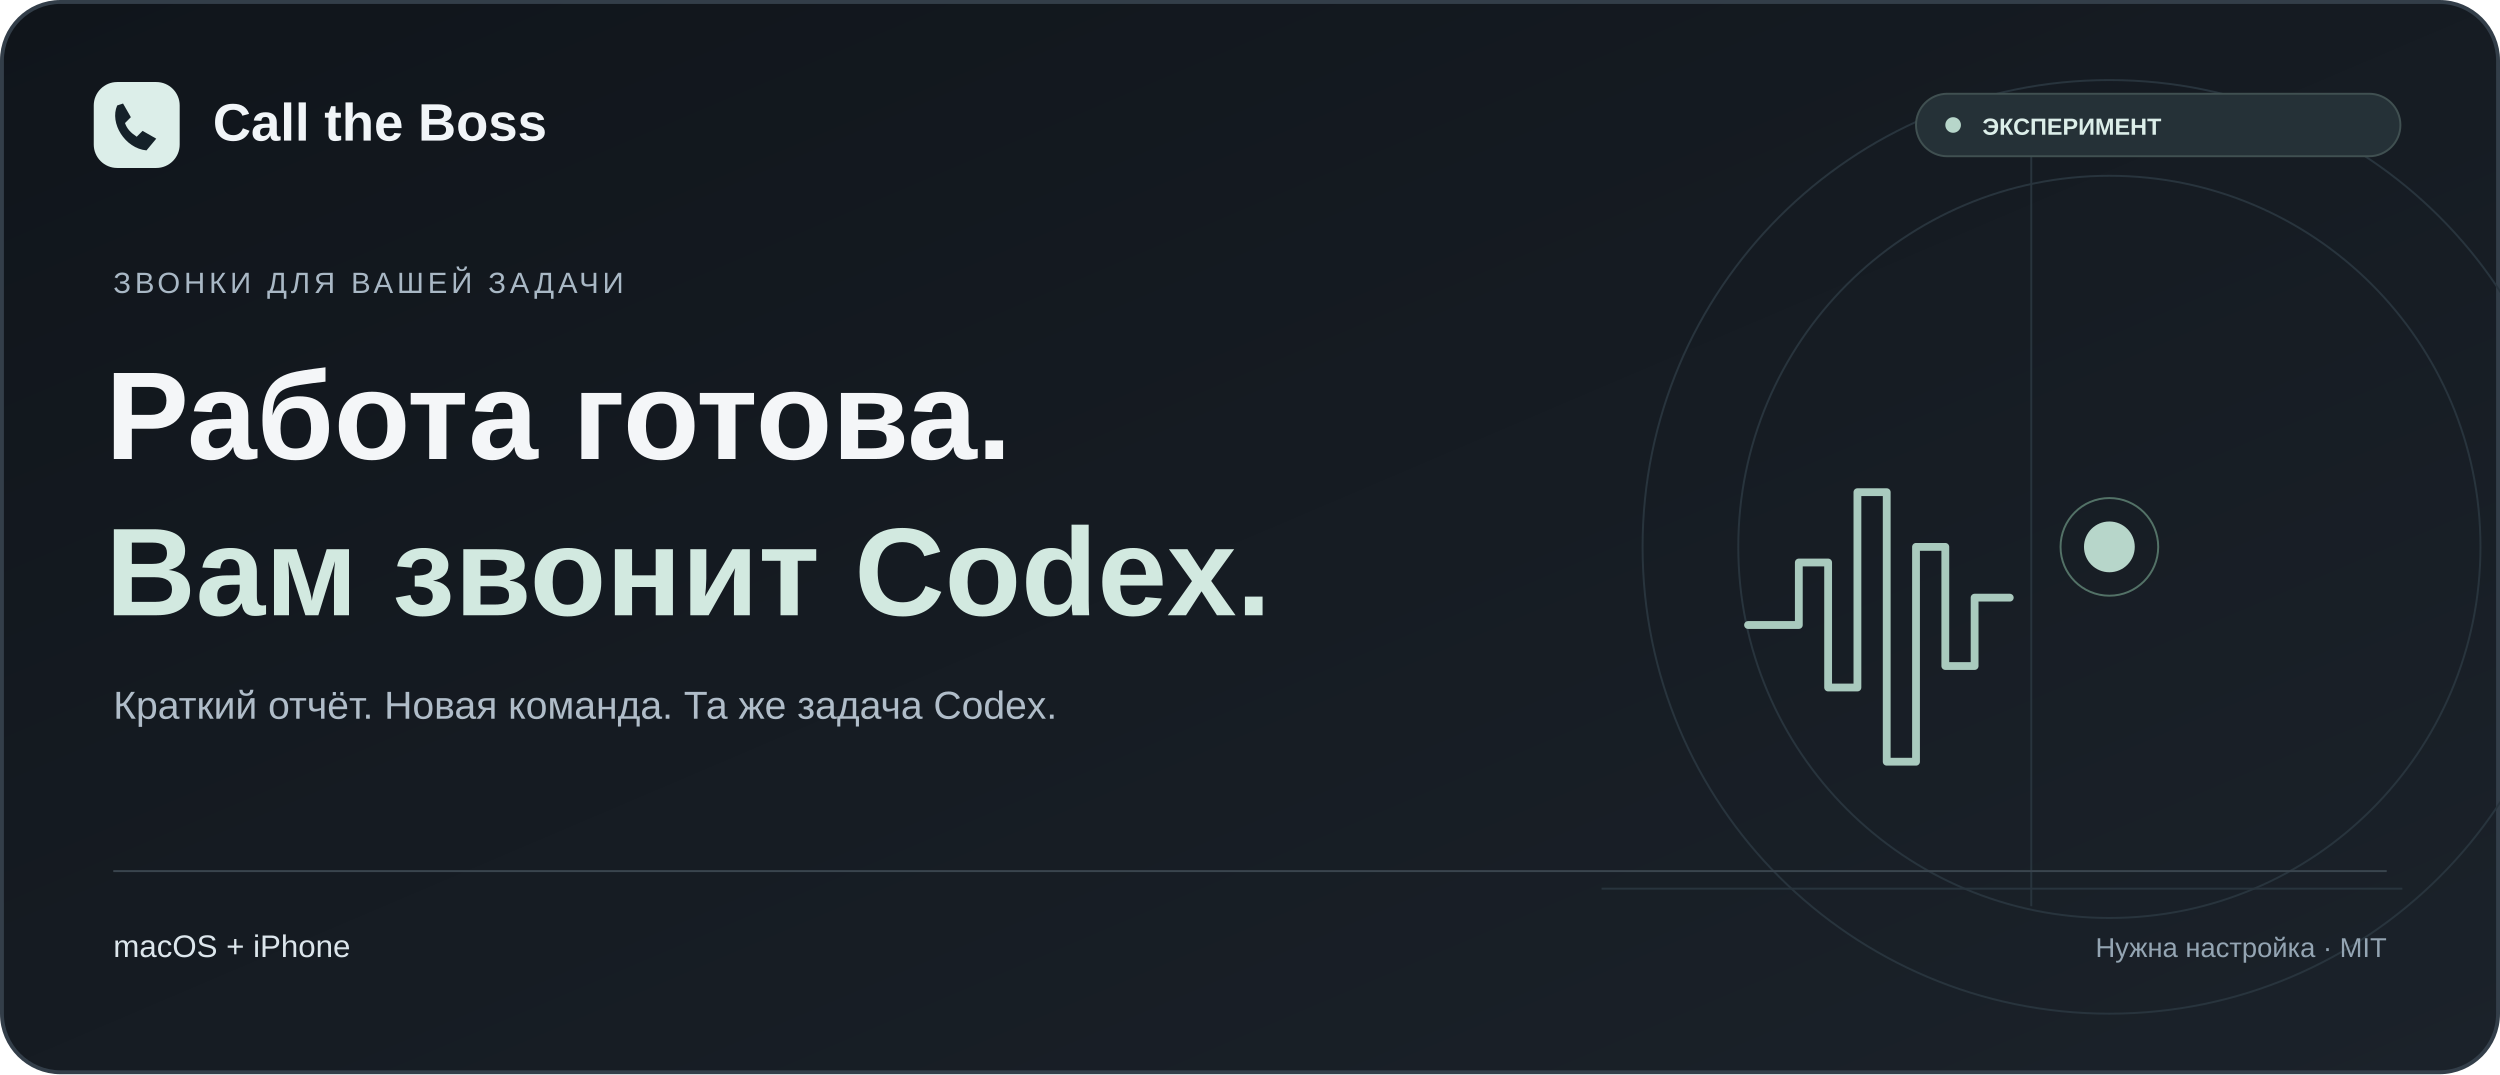
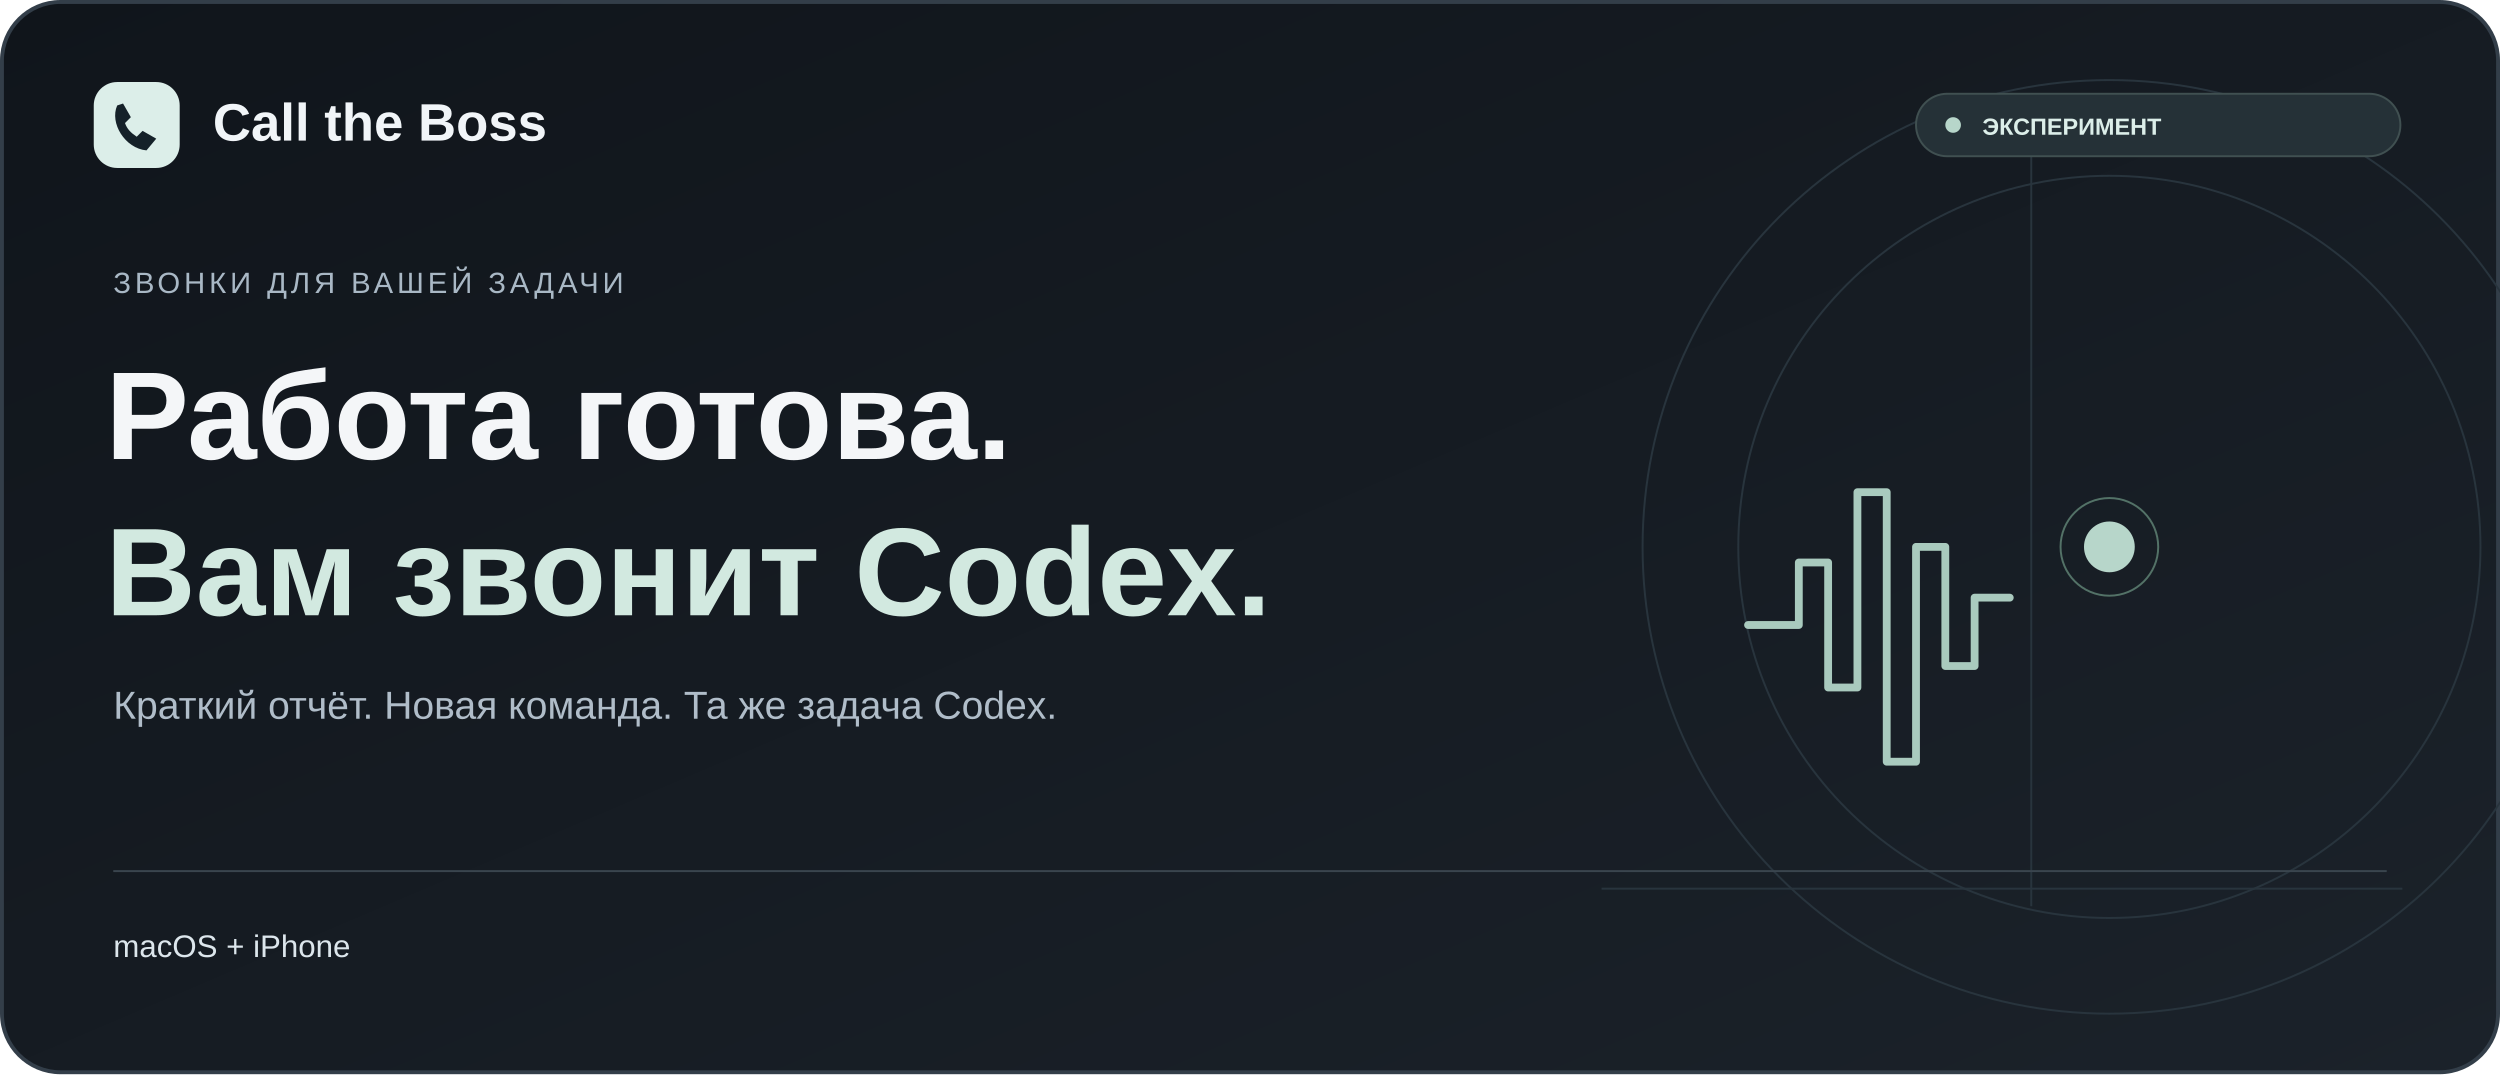
<svg xmlns="http://www.w3.org/2000/svg" width="1280" height="550" viewBox="0 0 1280 550" role="img" aria-labelledby="title desc">
  <defs>
    <linearGradient id="panel" x2="1" y2="1">
      <stop stop-color="#10151b" />
      <stop offset="1" stop-color="#1b222a" />
    </linearGradient>
  </defs>
  <rect x="1" y="1" width="1278" height="548" rx="30" fill="url(#panel)" stroke="#333e49" stroke-width="2" />
  <g fill="none" stroke="#28343d">
    <circle cx="1080" cy="280" r="190" />
    <circle cx="1080" cy="280" r="239" />
    <path d="M820 455H1230M1040 65V464" />
  </g>
  <g font-family="Arial, 'Noto Sans', 'PingFang SC', 'Hiragino Sans', 'Apple SD Gothic Neo', sans-serif">
    <rect x="48" y="42" width="44" height="44" rx="12" fill="#dceee9" />
    <path d="M60 54c-4 9 4 22 15 23l5-6-7-4-3 3c-3-2-5-4-6-7l3-3-4-7z" fill="#152129" />
    <text x="109" y="72" font-size="27" font-weight="700" fill="#f1f5f8">Call the Boss</text>
    <rect x="981" y="48" width="248" height="32" rx="16" fill="#253137" stroke="#405051" />
    <circle cx="1000" cy="64" r="4" fill="#b7d6ca" />
    <text x="1015" y="69" font-size="12" font-weight="700" fill="#dceee9">ЭКСПЕРИМЕНТ</text>
    <text x="58" y="150" font-size="15" letter-spacing="2" fill="#a9b8c5">ЗВОНКИ ДЛЯ ВАШЕЙ ЗАДАЧИ</text>
    <text x="54" y="235" font-size="64" font-weight="700" fill="#f4f6f8">Работа готова.</text>
    <text x="54" y="315" font-size="64" font-weight="700" fill="#d2e9e0">Вам звонит Codex.</text>
    <text x="58" y="368" font-size="20" fill="#b0bdc9">Краткий отчёт. Новая команда. Та же задача Codex.</text>
    <path d="M895 320h26v-32h15v64h15v-100h15v138h15v-110h15v61h15v-35h18" fill="none" stroke="#a9cabe" stroke-width="4" stroke-linecap="round" stroke-linejoin="round" />
    <circle cx="1080" cy="280" r="13" fill="#b7d6ca" />
    <circle cx="1080" cy="280" r="25" fill="none" stroke="#537267" />
    <path d="M58 446H1222" stroke="#3a454e" />
    <text x="58" y="490" font-size="16" fill="#dce6ec">macOS + iPhone</text>
-     <text x="1222" y="490" text-anchor="end" font-size="14" fill="#94a5b3">Нужна настройка · MIT</text>
  </g>
</svg>
